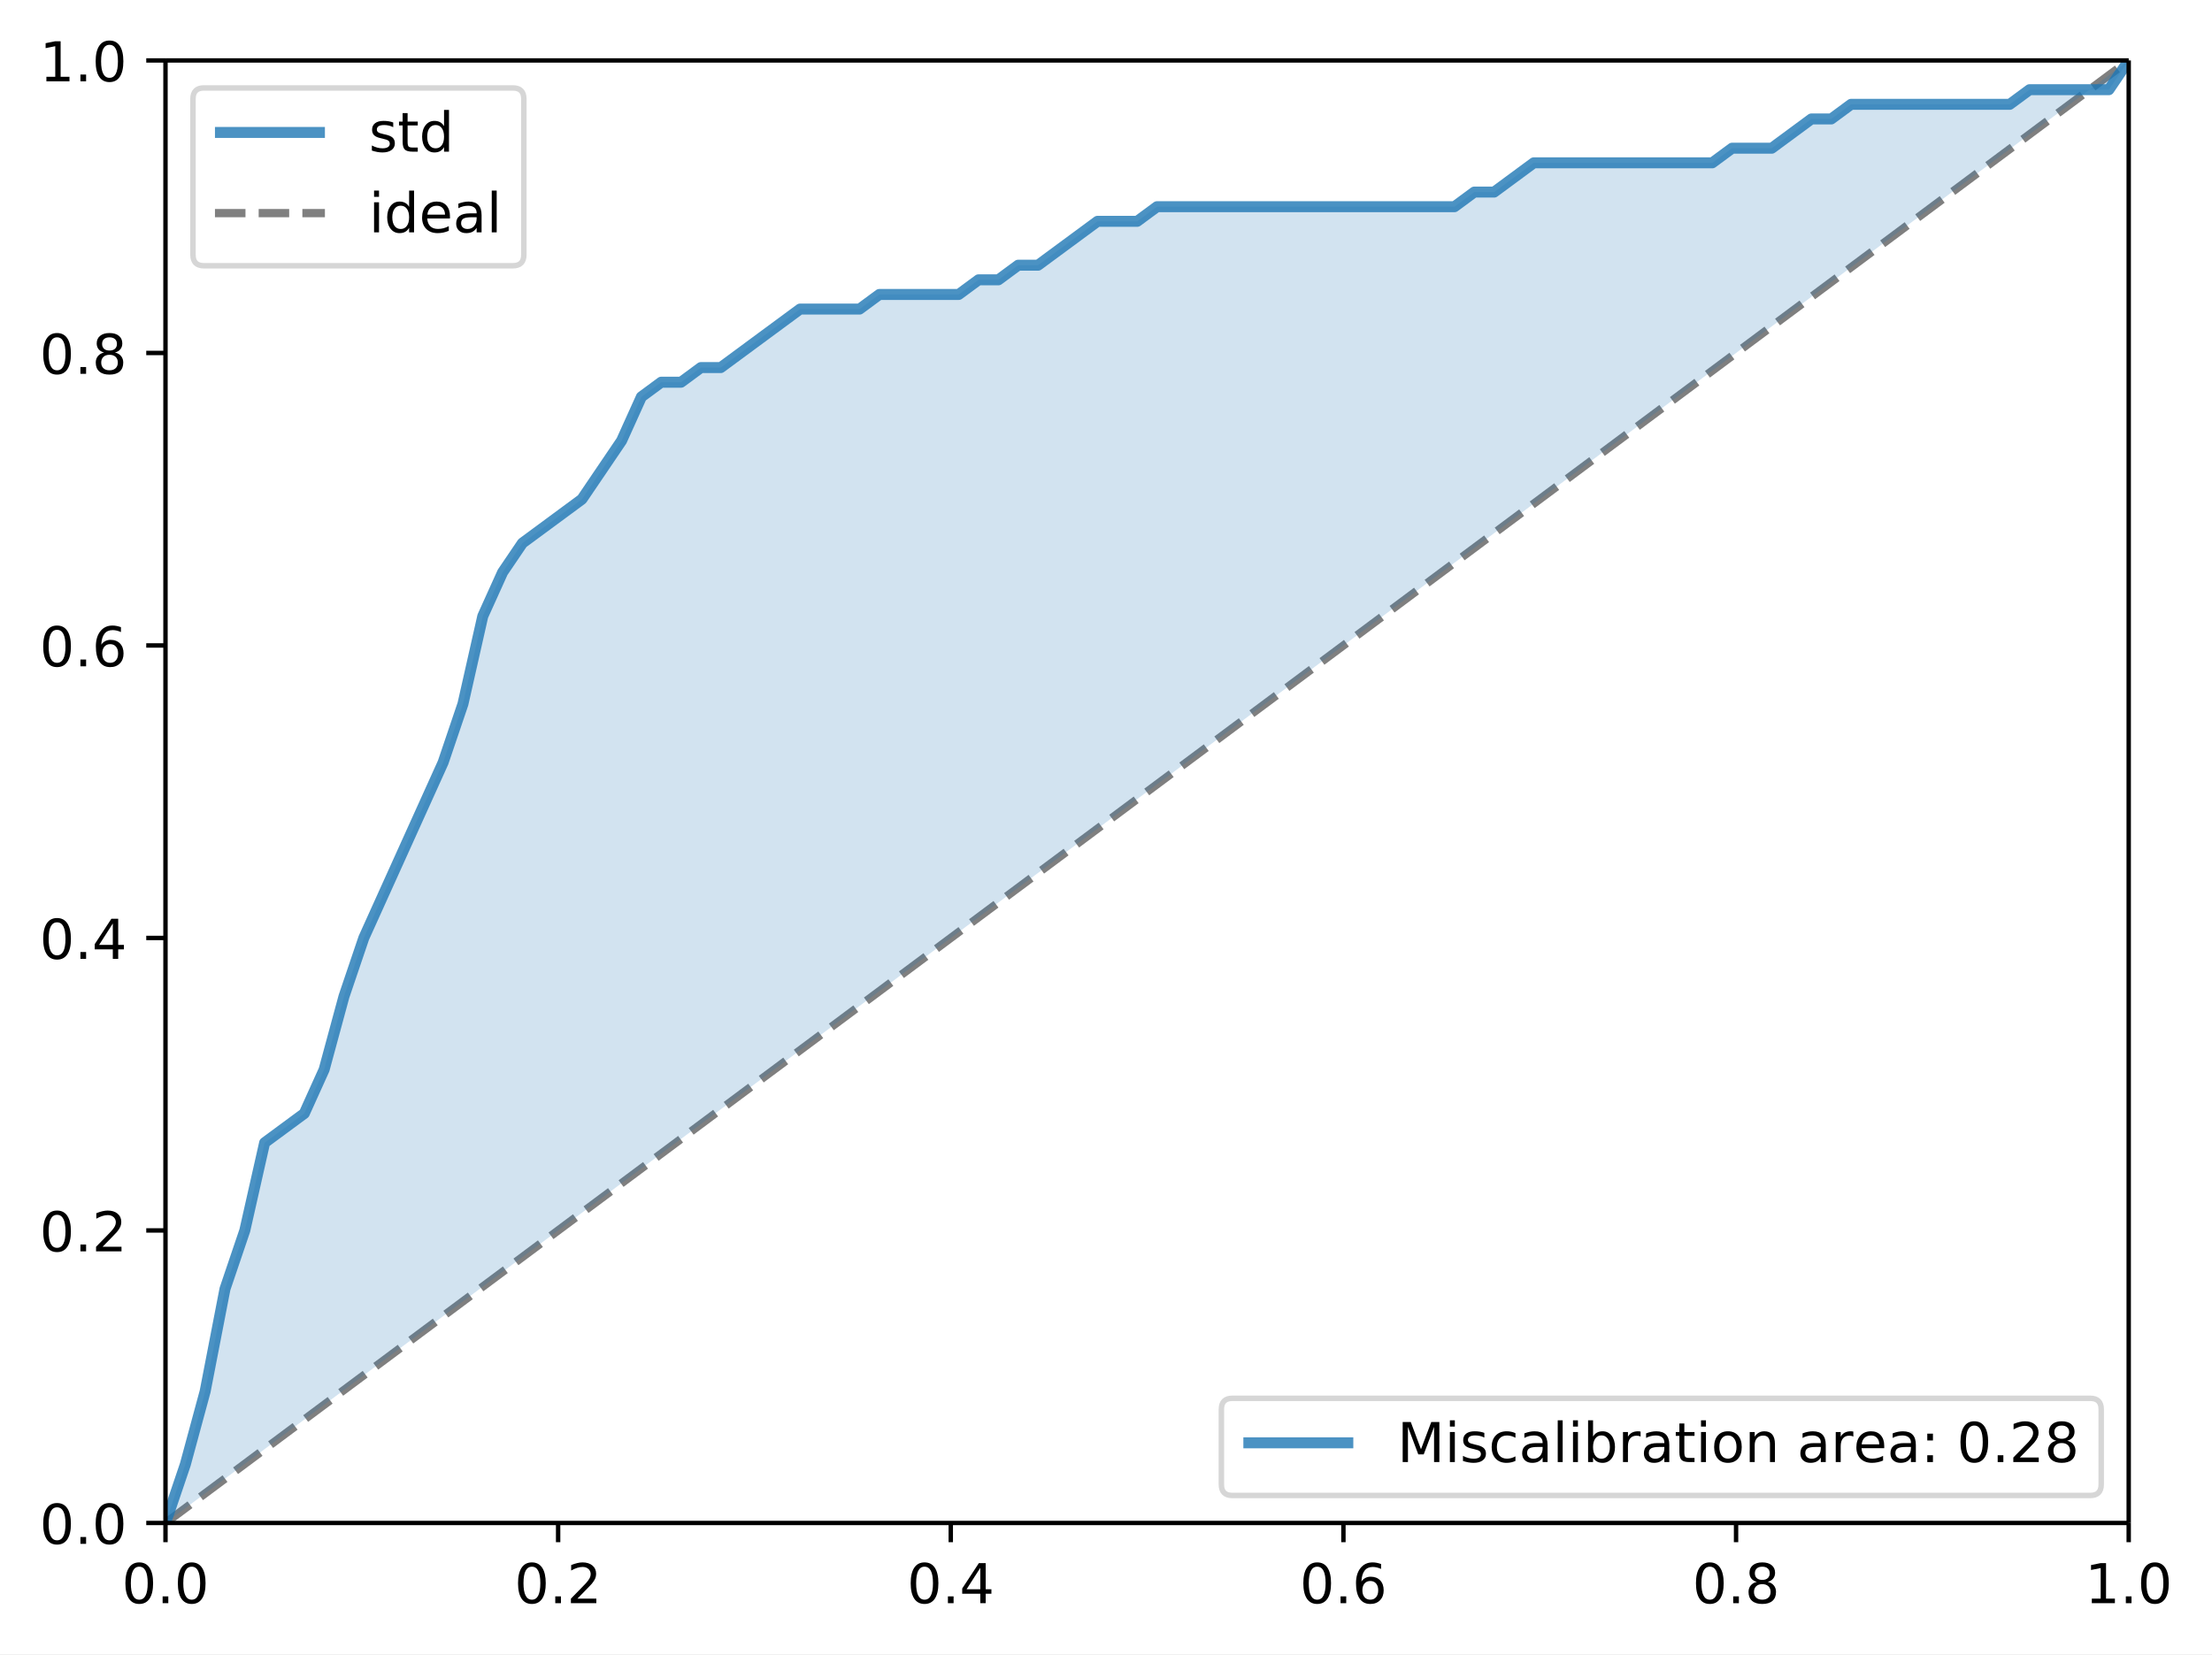
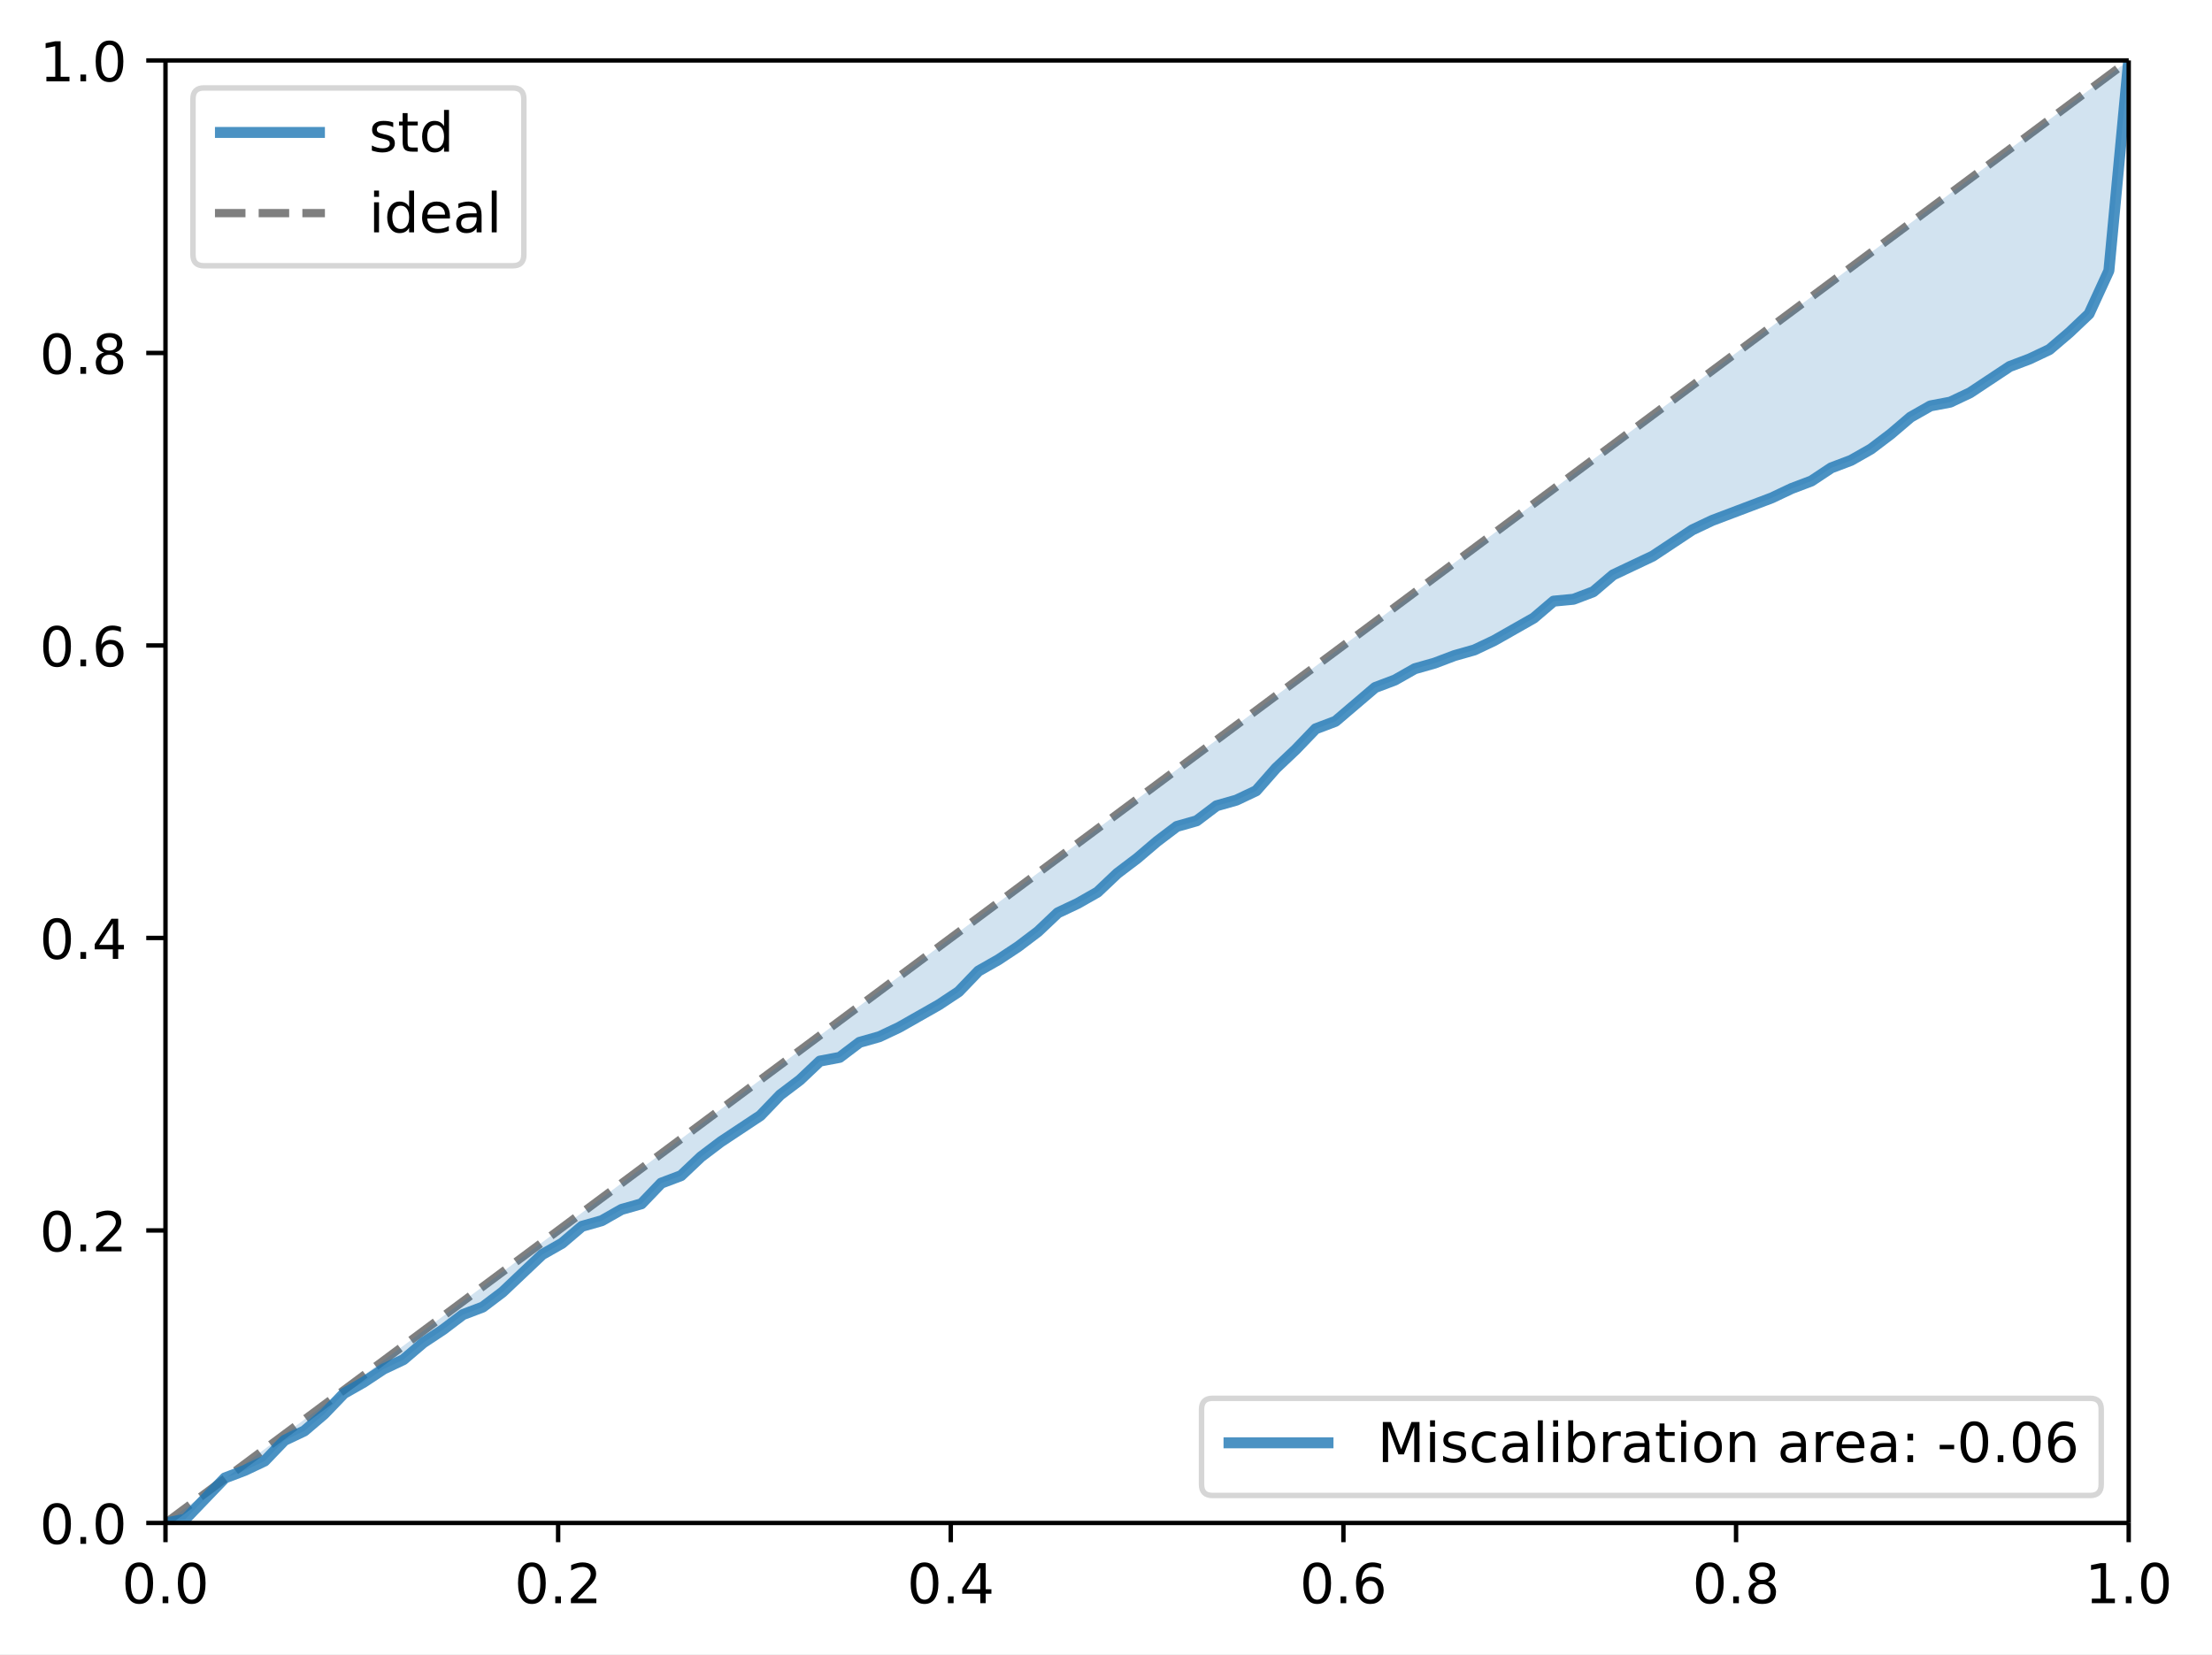
<svg xmlns="http://www.w3.org/2000/svg" xmlns:xlink="http://www.w3.org/1999/xlink" height="401.319" viewBox="0 0 402.375 300.989" width="536.5">
  <defs>
    <style>*{stroke-linecap:butt;stroke-linejoin:round}</style>
  </defs>
  <g id="figure_1">
    <path d="M0 300.99h402.375V0H0z" fill="#fff" id="patch_1" />
    <g id="axes_1">
      <path d="M30.103 277.111h357.12V11H30.103z" fill="#fff" id="patch_2" />
-       <path clip-path="url(#p769c9dc3ea)" d="M30.103 277.111L387.223 11" fill="none" stroke="#000" stroke-dasharray="5.55,2.4" stroke-opacity=".5" stroke-width="1.5" id="line2d_1" />
-       <path clip-path="url(#p769c9dc3ea)" d="M30.103 277.111l3.607-10.644 3.608-13.306 3.607-18.628 3.607-10.644 3.607-15.967 3.608-2.661 3.607-2.661 3.607-7.984 3.608-13.305 3.607-10.645 3.607-7.983 3.607-7.983 3.608-7.984 3.607-7.983 3.607-10.645 3.607-15.966 3.608-7.984 3.607-5.322 3.607-2.66 3.608-2.662 3.607-2.661 3.607-5.322 3.607-5.323 3.608-7.983 3.607-2.661h3.607l3.607-2.661h3.608l3.607-2.661 3.607-2.662 3.608-2.66 3.607-2.662H156.358l3.607-2.66H174.394l3.607-2.662h3.608l3.607-2.661h3.607l3.607-2.661 3.608-2.661 3.607-2.661h7.214l3.608-2.662H264.576l3.607-2.66h3.607l3.608-2.662 3.607-2.66h32.465l3.608-2.662h7.214l3.607-2.661 3.608-2.661h3.607l3.607-2.661H365.58l3.608-2.662H383.616L387.223 11l-3.607 2.688-3.607 2.688-3.608 2.688-3.607 2.688-3.607 2.688-3.608 2.688-3.607 2.688-3.607 2.688-3.607 2.688-3.608 2.688-3.607 2.688-3.607 2.688-3.607 2.688-3.608 2.688-3.607 2.688-3.607 2.688-3.608 2.688-3.607 2.688-3.607 2.688-3.607 2.688-3.608 2.688-3.607 2.688-3.607 2.688-3.607 2.688-3.608 2.688-3.607 2.688-3.607 2.688-3.608 2.688-3.607 2.688-3.607 2.688-3.607 2.688-3.608 2.688-3.607 2.688-3.607 2.688-3.607 2.688-3.608 2.688-3.607 2.688-3.607 2.688-3.608 2.688-3.607 2.688-3.607 2.688-3.607 2.688-3.608 2.688-3.607 2.688-3.607 2.688-3.607 2.688-3.608 2.688-3.607 2.688-3.607 2.688-3.608 2.688-3.607 2.688-3.607 2.688-3.607 2.688-3.608 2.688-3.607 2.688-3.607 2.688-3.607 2.688-3.608 2.688-3.607 2.688-3.607 2.688-3.608 2.688-3.607 2.688-3.607 2.688-3.607 2.688-3.608 2.688-3.607 2.688-3.607 2.688-3.607 2.688-3.608 2.688-3.607 2.688-3.607 2.688-3.608 2.688-3.607 2.688-3.607 2.688-3.607 2.688-3.608 2.688-3.607 2.688-3.607 2.688-3.607 2.688-3.608 2.688-3.607 2.688-3.607 2.688-3.608 2.688-3.607 2.688-3.607 2.688-3.607 2.688-3.608 2.688-3.607 2.688-3.607 2.688-3.607 2.688-3.608 2.688-3.607 2.688-3.607 2.688-3.608 2.688-3.607 2.688-3.607 2.688-3.607 2.688-3.608 2.688-3.607 2.688z" fill="#1f77b4" fill-opacity=".2" id="PolyCollection_1" />
+       <path clip-path="url(#ped40e4648c)" d="M30.103 277.111L387.223 11" fill="none" stroke="#000" stroke-dasharray="5.55,2.4" stroke-opacity=".5" stroke-width="1.5" id="line2d_1" />
+       <path clip-path="url(#ped40e4648c)" d="M30.103 277.111l3.607-.683 3.608-3.758 3.607-3.757 3.607-1.367 3.607-1.708 3.608-3.757 3.607-1.709 3.607-3.074 3.608-3.758 3.607-2.05 3.607-2.39 3.607-1.709 3.608-3.074 3.607-2.391 3.607-2.733 3.607-1.367 3.608-2.732 3.607-3.417 3.607-3.416 3.608-2.05 3.607-3.074 3.607-1.025 3.607-2.05 3.608-1.024 3.607-3.758 3.607-1.366 3.607-3.416 3.608-2.733 3.607-2.391 3.607-2.392 3.608-3.757 3.607-2.733 3.607-3.416 3.607-.683 3.608-2.733 3.607-1.025 3.607-1.708 3.607-2.05 3.608-2.05 3.607-2.39 3.607-3.758 3.608-2.05 3.607-2.391 3.607-2.733 3.607-3.416 3.608-1.708 3.607-2.05 3.607-3.416 3.607-2.733 3.608-3.074 3.607-2.733 3.607-1.025 3.608-2.733 3.607-1.025 3.607-1.708 3.607-4.099 3.608-3.416 3.607-3.758 3.607-1.366 3.607-3.075 3.608-3.074 3.607-1.366 3.607-2.05 3.608-1.025 3.607-1.366 3.607-1.025 3.607-1.708 3.608-2.05 3.607-2.05 3.607-3.074 3.607-.342 3.608-1.366 3.607-3.074 3.607-1.708 3.608-1.708 3.607-2.392 3.607-2.391 3.607-1.708 3.608-1.366 3.607-1.367 3.607-1.366 3.607-1.708 3.608-1.367 3.607-2.391 3.607-1.366 3.608-2.05 3.607-2.733 3.607-3.074 3.607-2.05 3.608-.683 3.607-1.708 3.607-2.392 3.607-2.39 3.608-1.367 3.607-1.708 3.607-3.075 3.608-3.416 3.607-7.857L387.223 11l-3.607 2.688-3.607 2.688-3.608 2.688-3.607 2.688-3.607 2.688-3.608 2.688-3.607 2.688-3.607 2.688-3.607 2.688-3.608 2.688-3.607 2.688-3.607 2.688-3.607 2.688-3.608 2.688-3.607 2.688-3.607 2.688-3.608 2.688-3.607 2.688-3.607 2.688-3.607 2.688-3.608 2.688-3.607 2.688-3.607 2.688-3.607 2.688-3.608 2.688-3.607 2.688-3.607 2.688-3.608 2.688-3.607 2.688-3.607 2.688-3.607 2.688-3.608 2.688-3.607 2.688-3.607 2.688-3.607 2.688-3.608 2.688-3.607 2.688-3.607 2.688-3.608 2.688-3.607 2.688-3.607 2.688-3.607 2.688-3.608 2.688-3.607 2.688-3.607 2.688-3.607 2.688-3.608 2.688-3.607 2.688-3.607 2.688-3.608 2.688-3.607 2.688-3.607 2.688-3.607 2.688-3.608 2.688-3.607 2.688-3.607 2.688-3.607 2.688-3.608 2.688-3.607 2.688-3.607 2.688-3.608 2.688-3.607 2.688-3.607 2.688-3.607 2.688-3.608 2.688-3.607 2.688-3.607 2.688-3.607 2.688-3.608 2.688-3.607 2.688-3.607 2.688-3.608 2.688-3.607 2.688-3.607 2.688-3.607 2.688-3.608 2.688-3.607 2.688-3.607 2.688-3.607 2.688-3.608 2.688-3.607 2.688-3.607 2.688-3.608 2.688-3.607 2.688-3.607 2.688-3.607 2.688-3.608 2.688-3.607 2.688-3.607 2.688-3.607 2.688-3.608 2.688-3.607 2.688-3.607 2.688-3.608 2.688-3.607 2.688-3.607 2.688-3.607 2.688-3.608 2.688-3.607 2.688z" fill="#1f77b4" fill-opacity=".2" id="PolyCollection_1" />
      <g id="matplotlib.axis_1">
        <g id="xtick_1">
          <g id="line2d_2">
            <defs>
-               <path d="M0 0v3.5" id="m558d4edcc3" stroke="#000" stroke-width=".8" />
-             </defs>
-             <use x="30.103" xlink:href="#m558d4edcc3" y="277.111" stroke="#000" stroke-width=".8" />
+               <path d="M0 0v3.5" id="m16388b16da" stroke="#000" stroke-width=".8" />
+             </defs>
+             <use x="30.103" xlink:href="#m16388b16da" y="277.111" stroke="#000" stroke-width=".8" />
          </g>
          <g id="text_1">
            <defs>
              <path d="M31.781 66.406q-7.61 0-11.453-7.5Q16.5 51.422 16.5 36.375q0-14.984 3.828-22.484 3.844-7.5 11.453-7.5 7.672 0 11.5 7.5 3.844 7.5 3.844 22.484 0 15.047-3.844 22.531-3.828 7.5-11.5 7.5zm0 7.813q12.266 0 18.735-9.703 6.468-9.688 6.468-28.141 0-18.406-6.468-28.11-6.47-9.687-18.735-9.687-12.25 0-18.718 9.688-6.47 9.703-6.47 28.109 0 18.453 6.47 28.14Q19.53 74.22 31.78 74.22z" id="DejaVuSans-48" />
              <path d="M10.688 12.406H21V0H10.687z" id="DejaVuSans-46" />
            </defs>
            <g transform="matrix(.1 0 0 -.1 22.152 291.71)">
              <use xlink:href="#DejaVuSans-48" />
              <use x="63.623" xlink:href="#DejaVuSans-46" />
              <use x="95.41" xlink:href="#DejaVuSans-48" />
            </g>
          </g>
        </g>
        <g id="xtick_2">
-           <use x="101.527" xlink:href="#m558d4edcc3" y="277.111" stroke="#000" stroke-width=".8" id="line2d_3" />
+           <use x="101.527" xlink:href="#m16388b16da" y="277.111" stroke="#000" stroke-width=".8" id="line2d_3" />
          <g id="text_2">
            <defs>
              <path d="M19.188 8.297h34.421V0H7.33v8.297q5.609 5.812 15.296 15.594 9.703 9.797 12.188 12.64 4.734 5.313 6.609 9 1.89 3.688 1.89 7.25 0 5.813-4.078 9.469-4.078 3.672-10.625 3.672-4.64 0-9.797-1.61-5.14-1.609-11-4.89v9.969Q13.767 71.78 18.938 73q5.188 1.219 9.485 1.219 11.328 0 18.062-5.672 6.735-5.656 6.735-15.125 0-4.5-1.688-8.531-1.672-4.016-6.125-9.485-1.218-1.422-7.765-8.187-6.532-6.766-18.453-18.922z" id="DejaVuSans-50" />
            </defs>
            <g transform="matrix(.1 0 0 -.1 93.576 291.71)">
              <use xlink:href="#DejaVuSans-48" />
              <use x="63.623" xlink:href="#DejaVuSans-46" />
              <use x="95.41" xlink:href="#DejaVuSans-50" />
            </g>
          </g>
        </g>
        <g id="xtick_3">
-           <use x="172.951" xlink:href="#m558d4edcc3" y="277.111" stroke="#000" stroke-width=".8" id="line2d_4" />
+           <use x="172.951" xlink:href="#m16388b16da" y="277.111" stroke="#000" stroke-width=".8" id="line2d_4" />
          <g id="text_3">
            <defs>
              <path d="M37.797 64.313L12.89 25.39h24.906zm-2.594 8.593H47.61V25.391h10.407v-8.203H47.609V0h-9.812v17.188H4.89v9.515z" id="DejaVuSans-52" />
            </defs>
            <g transform="matrix(.1 0 0 -.1 165 291.71)">
              <use xlink:href="#DejaVuSans-48" />
              <use x="63.623" xlink:href="#DejaVuSans-46" />
              <use x="95.41" xlink:href="#DejaVuSans-52" />
            </g>
          </g>
        </g>
        <g id="xtick_4">
-           <use x="244.375" xlink:href="#m558d4edcc3" y="277.111" stroke="#000" stroke-width=".8" id="line2d_5" />
+           <use x="244.375" xlink:href="#m16388b16da" y="277.111" stroke="#000" stroke-width=".8" id="line2d_5" />
          <g id="text_4">
            <defs>
              <path d="M33.016 40.375q-6.641 0-10.532-4.547-3.875-4.531-3.875-12.437 0-7.86 3.875-12.438 3.891-4.562 10.532-4.562 6.64 0 10.515 4.562 3.875 4.578 3.875 12.438 0 7.906-3.875 12.437-3.875 4.547-10.515 4.547zm19.578 30.922v-8.984q-3.719 1.75-7.5 2.671-3.782.938-7.5.938-9.766 0-14.922-6.594-5.14-6.594-5.875-19.922 2.875 4.25 7.219 6.516 4.359 2.266 9.578 2.266 10.984 0 17.36-6.672 6.374-6.657 6.374-18.125 0-11.235-6.64-18.032-6.641-6.78-17.672-6.78-12.657 0-19.344 9.687-6.688 9.703-6.688 28.109 0 17.281 8.204 27.563 8.203 10.28 22.015 10.28 3.719 0 7.5-.734t7.89-2.187z" id="DejaVuSans-54" />
            </defs>
            <g transform="matrix(.1 0 0 -.1 236.424 291.71)">
              <use xlink:href="#DejaVuSans-48" />
              <use x="63.623" xlink:href="#DejaVuSans-46" />
              <use x="95.41" xlink:href="#DejaVuSans-54" />
            </g>
          </g>
        </g>
        <g id="xtick_5">
-           <use x="315.799" xlink:href="#m558d4edcc3" y="277.111" stroke="#000" stroke-width=".8" id="line2d_6" />
+           <use x="315.799" xlink:href="#m16388b16da" y="277.111" stroke="#000" stroke-width=".8" id="line2d_6" />
          <g id="text_5">
            <defs>
              <path d="M31.781 34.625q-7.031 0-11.062-3.766-4.016-3.765-4.016-10.343 0-6.594 4.016-10.36Q24.75 6.391 31.78 6.391q7.032 0 11.078 3.78 4.063 3.798 4.063 10.345 0 6.578-4.031 10.343-4.016 3.766-11.11 3.766zm-9.86 4.188q-6.343 1.562-9.89 5.906Q8.5 49.079 8.5 55.329q0 8.733 6.219 13.812 6.234 5.078 17.062 5.078 10.89 0 17.094-5.078 6.203-5.079 6.203-13.813 0-6.25-3.547-10.61-3.531-4.343-9.828-5.906 7.125-1.656 11.094-6.5 3.984-4.828 3.984-11.796 0-10.61-6.468-16.282-6.47-5.656-18.532-5.656-12.047 0-18.531 5.656-6.469 5.672-6.469 16.282 0 6.968 4 11.797 4.016 4.843 11.14 6.5zM18.314 54.39q0-5.657 3.53-8.828 3.548-3.172 9.938-3.172 6.36 0 9.938 3.172 3.593 3.171 3.593 8.828 0 5.672-3.593 8.843-3.578 3.172-9.938 3.172-6.39 0-9.937-3.172-3.532-3.172-3.532-8.843z" id="DejaVuSans-56" />
            </defs>
            <g transform="matrix(.1 0 0 -.1 307.848 291.71)">
              <use xlink:href="#DejaVuSans-48" />
              <use x="63.623" xlink:href="#DejaVuSans-46" />
              <use x="95.41" xlink:href="#DejaVuSans-56" />
            </g>
          </g>
        </g>
        <g id="xtick_6">
-           <use x="387.223" xlink:href="#m558d4edcc3" y="277.111" stroke="#000" stroke-width=".8" id="line2d_7" />
+           <use x="387.223" xlink:href="#m16388b16da" y="277.111" stroke="#000" stroke-width=".8" id="line2d_7" />
          <g id="text_6">
            <defs>
              <path d="M12.406 8.297h16.11v55.625l-17.532-3.516v8.985l17.438 3.515h9.86V8.296H54.39V0H12.406z" id="DejaVuSans-49" />
            </defs>
            <g transform="matrix(.1 0 0 -.1 379.272 291.71)">
              <use xlink:href="#DejaVuSans-49" />
              <use x="63.623" xlink:href="#DejaVuSans-46" />
              <use x="95.41" xlink:href="#DejaVuSans-48" />
            </g>
          </g>
        </g>
      </g>
      <g id="matplotlib.axis_2">
        <g id="ytick_1">
          <g id="line2d_8">
            <defs>
-               <path d="M0 0h-3.5" id="mc4c178f9d6" stroke="#000" stroke-width=".8" />
-             </defs>
-             <use x="30.103" xlink:href="#mc4c178f9d6" y="277.111" stroke="#000" stroke-width=".8" />
+               <path d="M0 0h-3.5" id="mddfbaf3c5c" stroke="#000" stroke-width=".8" />
+             </defs>
+             <use x="30.103" xlink:href="#mddfbaf3c5c" y="277.111" stroke="#000" stroke-width=".8" />
          </g>
          <g transform="matrix(.1 0 0 -.1 7.2 280.91)" id="text_7">
            <use xlink:href="#DejaVuSans-48" />
            <use x="63.623" xlink:href="#DejaVuSans-46" />
            <use x="95.41" xlink:href="#DejaVuSans-48" />
          </g>
        </g>
        <g id="ytick_2">
-           <use x="30.103" xlink:href="#mc4c178f9d6" y="223.889" stroke="#000" stroke-width=".8" id="line2d_9" />
+           <use x="30.103" xlink:href="#mddfbaf3c5c" y="223.889" stroke="#000" stroke-width=".8" id="line2d_9" />
          <g transform="matrix(.1 0 0 -.1 7.2 227.688)" id="text_8">
            <use xlink:href="#DejaVuSans-48" />
            <use x="63.623" xlink:href="#DejaVuSans-46" />
            <use x="95.41" xlink:href="#DejaVuSans-50" />
          </g>
        </g>
        <g id="ytick_3">
-           <use x="30.103" xlink:href="#mc4c178f9d6" y="170.666" stroke="#000" stroke-width=".8" id="line2d_10" />
+           <use x="30.103" xlink:href="#mddfbaf3c5c" y="170.666" stroke="#000" stroke-width=".8" id="line2d_10" />
          <g transform="matrix(.1 0 0 -.1 7.2 174.466)" id="text_9">
            <use xlink:href="#DejaVuSans-48" />
            <use x="63.623" xlink:href="#DejaVuSans-46" />
            <use x="95.41" xlink:href="#DejaVuSans-52" />
          </g>
        </g>
        <g id="ytick_4">
-           <use x="30.103" xlink:href="#mc4c178f9d6" y="117.444" stroke="#000" stroke-width=".8" id="line2d_11" />
+           <use x="30.103" xlink:href="#mddfbaf3c5c" y="117.444" stroke="#000" stroke-width=".8" id="line2d_11" />
          <g transform="matrix(.1 0 0 -.1 7.2 121.243)" id="text_10">
            <use xlink:href="#DejaVuSans-48" />
            <use x="63.623" xlink:href="#DejaVuSans-46" />
            <use x="95.41" xlink:href="#DejaVuSans-54" />
          </g>
        </g>
        <g id="ytick_5">
-           <use x="30.103" xlink:href="#mc4c178f9d6" y="64.222" stroke="#000" stroke-width=".8" id="line2d_12" />
+           <use x="30.103" xlink:href="#mddfbaf3c5c" y="64.222" stroke="#000" stroke-width=".8" id="line2d_12" />
          <g transform="matrix(.1 0 0 -.1 7.2 68.02)" id="text_11">
            <use xlink:href="#DejaVuSans-48" />
            <use x="63.623" xlink:href="#DejaVuSans-46" />
            <use x="95.41" xlink:href="#DejaVuSans-56" />
          </g>
        </g>
        <g id="ytick_6">
-           <use x="30.103" xlink:href="#mc4c178f9d6" y="10.999" stroke="#000" stroke-width=".8" id="line2d_13" />
+           <use x="30.103" xlink:href="#mddfbaf3c5c" y="10.999" stroke="#000" stroke-width=".8" id="line2d_13" />
          <g transform="matrix(.1 0 0 -.1 7.2 14.798)" id="text_12">
            <use xlink:href="#DejaVuSans-49" />
            <use x="63.623" xlink:href="#DejaVuSans-46" />
            <use x="95.41" xlink:href="#DejaVuSans-48" />
          </g>
        </g>
      </g>
-       <path clip-path="url(#p769c9dc3ea)" d="M30.103 277.111l3.607-10.644 3.608-13.306 3.607-18.628 3.607-10.644 3.607-15.967 3.608-2.661 3.607-2.661 3.607-7.984 3.608-13.305 3.607-10.645 3.607-7.983 3.607-7.983 3.608-7.984 3.607-7.983 3.607-10.645 3.607-15.966 3.608-7.984 3.607-5.322 3.607-2.66 3.608-2.662 3.607-2.661 3.607-5.322 3.607-5.323 3.608-7.983 3.607-2.661h3.607l3.607-2.661h3.608l3.607-2.661 3.607-2.662 3.608-2.66 3.607-2.662H156.358l3.607-2.66H174.394l3.607-2.662h3.608l3.607-2.661h3.607l3.607-2.661 3.608-2.661 3.607-2.661h7.214l3.608-2.662H264.576l3.607-2.66h3.607l3.608-2.662 3.607-2.66h32.465l3.608-2.662h7.214l3.607-2.661 3.608-2.661h3.607l3.607-2.661H365.58l3.608-2.662H383.616L387.223 11" fill="none" stroke="#1f77b4" stroke-linecap="square" stroke-opacity=".8" stroke-width="2" id="line2d_14" />
+       <path clip-path="url(#ped40e4648c)" d="M30.103 277.111l3.607-.683 3.608-3.758 3.607-3.757 3.607-1.367 3.607-1.708 3.608-3.757 3.607-1.709 3.607-3.074 3.608-3.758 3.607-2.05 3.607-2.39 3.607-1.709 3.608-3.074 3.607-2.391 3.607-2.733 3.607-1.367 3.608-2.732 3.607-3.417 3.607-3.416 3.608-2.05 3.607-3.074 3.607-1.025 3.607-2.05 3.608-1.024 3.607-3.758 3.607-1.366 3.607-3.416 3.608-2.733 3.607-2.391 3.607-2.392 3.608-3.757 3.607-2.733 3.607-3.416 3.607-.683 3.608-2.733 3.607-1.025 3.607-1.708 3.607-2.05 3.608-2.05 3.607-2.39 3.607-3.758 3.608-2.05 3.607-2.391 3.607-2.733 3.607-3.416 3.608-1.708 3.607-2.05 3.607-3.416 3.607-2.733 3.608-3.074 3.607-2.733 3.607-1.025 3.608-2.733 3.607-1.025 3.607-1.708 3.607-4.099 3.608-3.416 3.607-3.758 3.607-1.366 3.607-3.075 3.608-3.074 3.607-1.366 3.607-2.05 3.608-1.025 3.607-1.366 3.607-1.025 3.607-1.708 3.608-2.05 3.607-2.05 3.607-3.074 3.607-.342 3.608-1.366 3.607-3.074 3.607-1.708 3.608-1.708 3.607-2.392 3.607-2.391 3.607-1.708 3.608-1.366 3.607-1.367 3.607-1.366 3.607-1.708 3.608-1.367 3.607-2.391 3.607-1.366 3.608-2.05 3.607-2.733 3.607-3.074 3.607-2.05 3.608-.683 3.607-1.708 3.607-2.392 3.607-2.39 3.608-1.367 3.607-1.708 3.607-3.075 3.608-3.416 3.607-7.857L387.223 11" fill="none" stroke="#1f77b4" stroke-linecap="square" stroke-opacity=".8" stroke-width="2" id="line2d_14" />
      <path d="M30.103 277.111V11" fill="none" stroke="#000" stroke-linecap="square" stroke-width=".8" id="patch_3" />
      <path d="M387.223 277.111V11" fill="none" stroke="#000" stroke-linecap="square" stroke-width=".8" id="patch_4" />
      <path d="M30.103 277.111h357.12" fill="none" stroke="#000" stroke-linecap="square" stroke-width=".8" id="patch_5" />
      <path d="M30.103 11h357.12" fill="none" stroke="#000" stroke-linecap="square" stroke-width=".8" id="patch_6" />
      <g id="legend_1">
        <path d="M37.103 48.355H93.29q2 0 2-2V18q0-2-2-2H37.103q-2 0-2 2v28.356q0 2 2 2z" fill="#fff" opacity=".8" stroke="#ccc" id="patch_7" />
        <path d="M39.103 24.098h20" fill="none" stroke="#1f77b4" stroke-linecap="square" stroke-opacity=".8" stroke-width="2" id="line2d_15" />
        <g id="text_13">
          <defs>
            <path d="M44.281 53.078v-8.5q-3.797 1.953-7.906 2.922-4.094.984-8.5.984-6.688 0-10.031-2.047-3.344-2.046-3.344-6.156 0-3.125 2.39-4.906 2.391-1.781 9.626-3.39l3.078-.688q9.562-2.047 13.593-5.781 4.032-3.735 4.032-10.422 0-7.625-6.032-12.078-6.03-4.438-16.578-4.438-4.39 0-9.156.86Q10.688.296 5.422 2v9.281q4.984-2.594 9.812-3.89 4.829-1.282 9.579-1.282 6.343 0 9.75 2.172 3.421 2.172 3.421 6.125 0 3.656-2.468 5.61-2.453 1.953-10.813 3.765l-3.125.735q-8.344 1.75-12.062 5.39-3.704 3.64-3.704 9.985 0 7.718 5.47 11.906Q16.75 56 26.811 56q4.97 0 9.36-.734 4.406-.72 8.11-2.188z" id="DejaVuSans-115" />
            <path d="M18.313 70.219V54.688h18.5v-6.985h-18.5V18.016q0-6.688 1.828-8.594 1.828-1.906 7.453-1.906h9.218V0h-9.218q-10.407 0-14.36 3.875-3.953 3.89-3.953 14.14v29.688H2.687v6.984h6.594V70.22z" id="DejaVuSans-116" />
            <path d="M45.406 46.39v29.594h8.985V0h-8.985v8.203Q42.578 3.328 38.25.953q-4.313-2.375-10.375-2.375-9.906 0-16.14 7.906-6.22 7.922-6.22 20.813 0 12.89 6.22 20.797Q17.968 56 27.874 56q6.063 0 10.375-2.375 4.328-2.36 7.156-7.234zm-30.61-19.093q0-9.906 4.079-15.547 4.078-5.64 11.203-5.64 7.125 0 11.219 5.64 4.11 5.64 4.11 15.547 0 9.906-4.11 15.547-4.094 5.64-11.219 5.64-7.125 0-11.203-5.64-4.078-5.64-4.078-15.547z" id="DejaVuSans-100" />
          </defs>
          <g transform="matrix(.1 0 0 -.1 67.103 27.598)">
            <use xlink:href="#DejaVuSans-115" />
            <use x="52.1" xlink:href="#DejaVuSans-116" />
            <use x="91.309" xlink:href="#DejaVuSans-100" />
          </g>
        </g>
        <path d="M39.103 38.776h20" fill="none" stroke="#000" stroke-dasharray="5.55,2.4" stroke-opacity=".5" stroke-width="1.5" id="line2d_17" />
        <g id="text_14">
          <defs>
            <path d="M9.422 54.688h8.984V0H9.422zm0 21.296h8.984v-11.39H9.422z" id="DejaVuSans-105" />
            <path d="M56.203 29.594v-4.39H14.891q.593-9.282 5.593-14.142 5-4.859 13.938-4.859 5.172 0 10.031 1.266 4.86 1.265 9.656 3.812v-8.5Q49.266.734 44.187-.344 39.11-1.422 33.892-1.422q-13.094 0-20.735 7.61-7.64 7.625-7.64 20.625 0 13.421 7.25 21.296Q20.016 56 32.328 56q11.031 0 17.453-7.11 6.422-7.093 6.422-19.296zm-8.984 2.64q-.094 7.36-4.125 11.75-4.032 4.407-10.672 4.407-7.516 0-12.031-4.25-4.516-4.25-5.203-11.97z" id="DejaVuSans-101" />
            <path d="M34.281 27.484q-10.89 0-15.093-2.484-4.204-2.484-4.204-8.5 0-4.781 3.157-7.594 3.156-2.797 8.562-2.797 7.485 0 12 5.297 4.516 5.297 4.516 14.078v2zm17.922 3.72V0H43.22v8.297Q40.14 3.328 35.547.953q-4.594-2.375-11.234-2.375-8.391 0-13.36 4.719Q6 8.016 6 15.922q0 9.219 6.172 13.906 6.187 4.688 18.437 4.688h12.61v.89q0 6.203-4.078 9.594-4.078 3.39-11.453 3.39-4.688 0-9.141-1.124-4.438-1.125-8.531-3.375v8.312q4.921 1.906 9.562 2.844 4.64.953 9.031.953 11.875 0 17.735-6.156 5.86-6.14 5.86-18.64z" id="DejaVuSans-97" />
            <path d="M9.422 75.984h8.984V0H9.422z" id="DejaVuSans-108" />
          </defs>
          <g transform="matrix(.1 0 0 -.1 67.103 42.276)">
            <use xlink:href="#DejaVuSans-105" />
            <use x="27.783" xlink:href="#DejaVuSans-100" />
            <use x="91.26" xlink:href="#DejaVuSans-101" />
            <use x="152.783" xlink:href="#DejaVuSans-97" />
            <use x="214.063" xlink:href="#DejaVuSans-108" />
          </g>
        </g>
      </g>
      <g id="legend_2">
-         <path d="M224.175 272.111h156.048q2 0 2-2v-13.678q0-2-2-2H224.175q-2 0-2 2v13.678q0 2 2 2z" fill="#fff" opacity=".8" stroke="#ccc" id="patch_8" />
-         <path d="M226.175 262.532h20" fill="none" stroke="#1f77b4" stroke-linecap="square" stroke-opacity=".8" stroke-width="2" id="line2d_19" />
+         <path d="M220.567 272.111h159.656q2 0 2-2v-13.678q0-2-2-2H220.567q-2 0-2 2v13.678q0 2 2 2z" fill="#fff" opacity=".8" stroke="#ccc" id="patch_8" />
+         <path d="M222.567 262.532h20" fill="none" stroke="#1f77b4" stroke-linecap="square" stroke-opacity=".8" stroke-width="2" id="line2d_19" />
        <g id="text_15">
          <defs>
            <path d="M9.813 72.906h14.703l18.593-49.61 18.703 49.61h14.704V0H66.89v64.016l-18.797-50h-9.907l-18.796 50V0H9.813z" id="DejaVuSans-77" />
            <path d="M48.781 52.594v-8.407q-3.812 2.11-7.64 3.157-3.828 1.047-7.735 1.047-8.75 0-13.593-5.547-4.829-5.532-4.829-15.547 0-10.016 4.829-15.563 4.843-5.53 13.593-5.53 3.907 0 7.735 1.046 3.828 1.047 7.64 3.156V2.094Q45.016.344 40.984-.531q-4.015-.89-8.562-.89-12.36 0-19.64 7.765-7.266 7.765-7.266 20.953 0 13.375 7.343 21.031Q20.22 56 33.016 56q4.14 0 8.093-.86 3.953-.843 7.672-2.546z" id="DejaVuSans-99" />
            <path d="M48.688 27.297q0 9.906-4.079 15.547-4.078 5.64-11.203 5.64-7.14 0-11.218-5.64-4.079-5.64-4.079-15.547 0-9.906 4.078-15.547 4.079-5.64 11.22-5.64 7.124 0 11.202 5.64t4.078 15.547zM18.108 46.39q2.844 4.875 7.157 7.234Q29.594 56 35.594 56q9.968 0 16.187-7.906 6.235-7.907 6.235-20.797T51.78 6.484q-6.218-7.906-16.187-7.906-6 0-10.328 2.375-4.313 2.375-7.157 7.25V0H9.08v75.984h9.03z" id="DejaVuSans-98" />
            <path d="M41.11 46.297q-1.516.875-3.297 1.281Q36.03 48 33.89 48q-7.625 0-11.703-4.953-4.079-4.953-4.079-14.234V0H9.08v54.688h9.03v-8.5q2.844 4.984 7.375 7.39Q30.031 56 36.531 56q.922 0 2.047-.125 1.125-.11 2.484-.36z" id="DejaVuSans-114" />
            <path d="M30.61 48.39q-7.22 0-11.422-5.64-4.204-5.64-4.204-15.453 0-9.813 4.172-15.453 4.188-5.64 11.453-5.64 7.188 0 11.375 5.655 4.203 5.672 4.203 15.438 0 9.719-4.203 15.406-4.187 5.688-11.375 5.688zm0 7.61q11.718 0 18.406-7.625 6.703-7.61 6.703-21.078 0-13.422-6.703-21.078-6.688-7.64-18.407-7.64-11.765 0-18.437 7.64-6.656 7.656-6.656 21.078 0 13.469 6.656 21.078Q18.844 56 30.609 56z" id="DejaVuSans-111" />
            <path d="M54.89 33.016V0h-8.984v32.719q0 7.765-3.031 11.61-3.031 3.858-9.078 3.858-7.281 0-11.484-4.64-4.204-4.625-4.204-12.64V0H9.08v54.688h9.03v-8.5q3.235 4.937 7.594 7.374Q30.078 56 35.797 56q9.422 0 14.25-5.828 4.844-5.828 4.844-17.156z" id="DejaVuSans-110" />
            <path d="M11.719 12.406h10.297V0H11.719zm0 39.297h10.297v-12.39H11.719z" id="DejaVuSans-58" />
+             <path d="M4.89 31.39h26.313v-8H4.891z" id="DejaVuSans-45" />
          </defs>
-           <g transform="matrix(.1 0 0 -.1 254.175 266.032)">
+           <g transform="matrix(.1 0 0 -.1 250.567 266.032)">
            <use xlink:href="#DejaVuSans-77" />
            <use x="86.279" xlink:href="#DejaVuSans-105" />
            <use x="114.063" xlink:href="#DejaVuSans-115" />
            <use x="166.162" xlink:href="#DejaVuSans-99" />
            <use x="221.143" xlink:href="#DejaVuSans-97" />
            <use x="282.422" xlink:href="#DejaVuSans-108" />
            <use x="310.205" xlink:href="#DejaVuSans-105" />
            <use x="337.988" xlink:href="#DejaVuSans-98" />
            <use x="401.465" xlink:href="#DejaVuSans-114" />
            <use x="442.578" xlink:href="#DejaVuSans-97" />
            <use x="503.857" xlink:href="#DejaVuSans-116" />
            <use x="543.066" xlink:href="#DejaVuSans-105" />
            <use x="570.85" xlink:href="#DejaVuSans-111" />
            <use x="632.031" xlink:href="#DejaVuSans-110" />
            <use x="695.41" xlink:href="#DejaVuSans-32" />
            <use x="727.197" xlink:href="#DejaVuSans-97" />
            <use x="788.477" xlink:href="#DejaVuSans-114" />
            <use x="829.559" xlink:href="#DejaVuSans-101" />
            <use x="891.082" xlink:href="#DejaVuSans-97" />
            <use x="952.361" xlink:href="#DejaVuSans-58" />
            <use x="986.053" xlink:href="#DejaVuSans-32" />
-             <use x="1017.84" xlink:href="#DejaVuSans-48" />
-             <use x="1081.463" xlink:href="#DejaVuSans-46" />
-             <use x="1113.25" xlink:href="#DejaVuSans-50" />
-             <use x="1176.873" xlink:href="#DejaVuSans-56" />
+             <use x="1017.84" xlink:href="#DejaVuSans-45" />
+             <use x="1053.924" xlink:href="#DejaVuSans-48" />
+             <use x="1117.547" xlink:href="#DejaVuSans-46" />
+             <use x="1149.334" xlink:href="#DejaVuSans-48" />
+             <use x="1212.957" xlink:href="#DejaVuSans-54" />
          </g>
        </g>
      </g>
    </g>
  </g>
  <defs>
-     <clipPath id="p769c9dc3ea">
+     <clipPath id="ped40e4648c">
      <path d="M30.103 10.999h357.12v266.112H30.103z" />
    </clipPath>
  </defs>
</svg>
